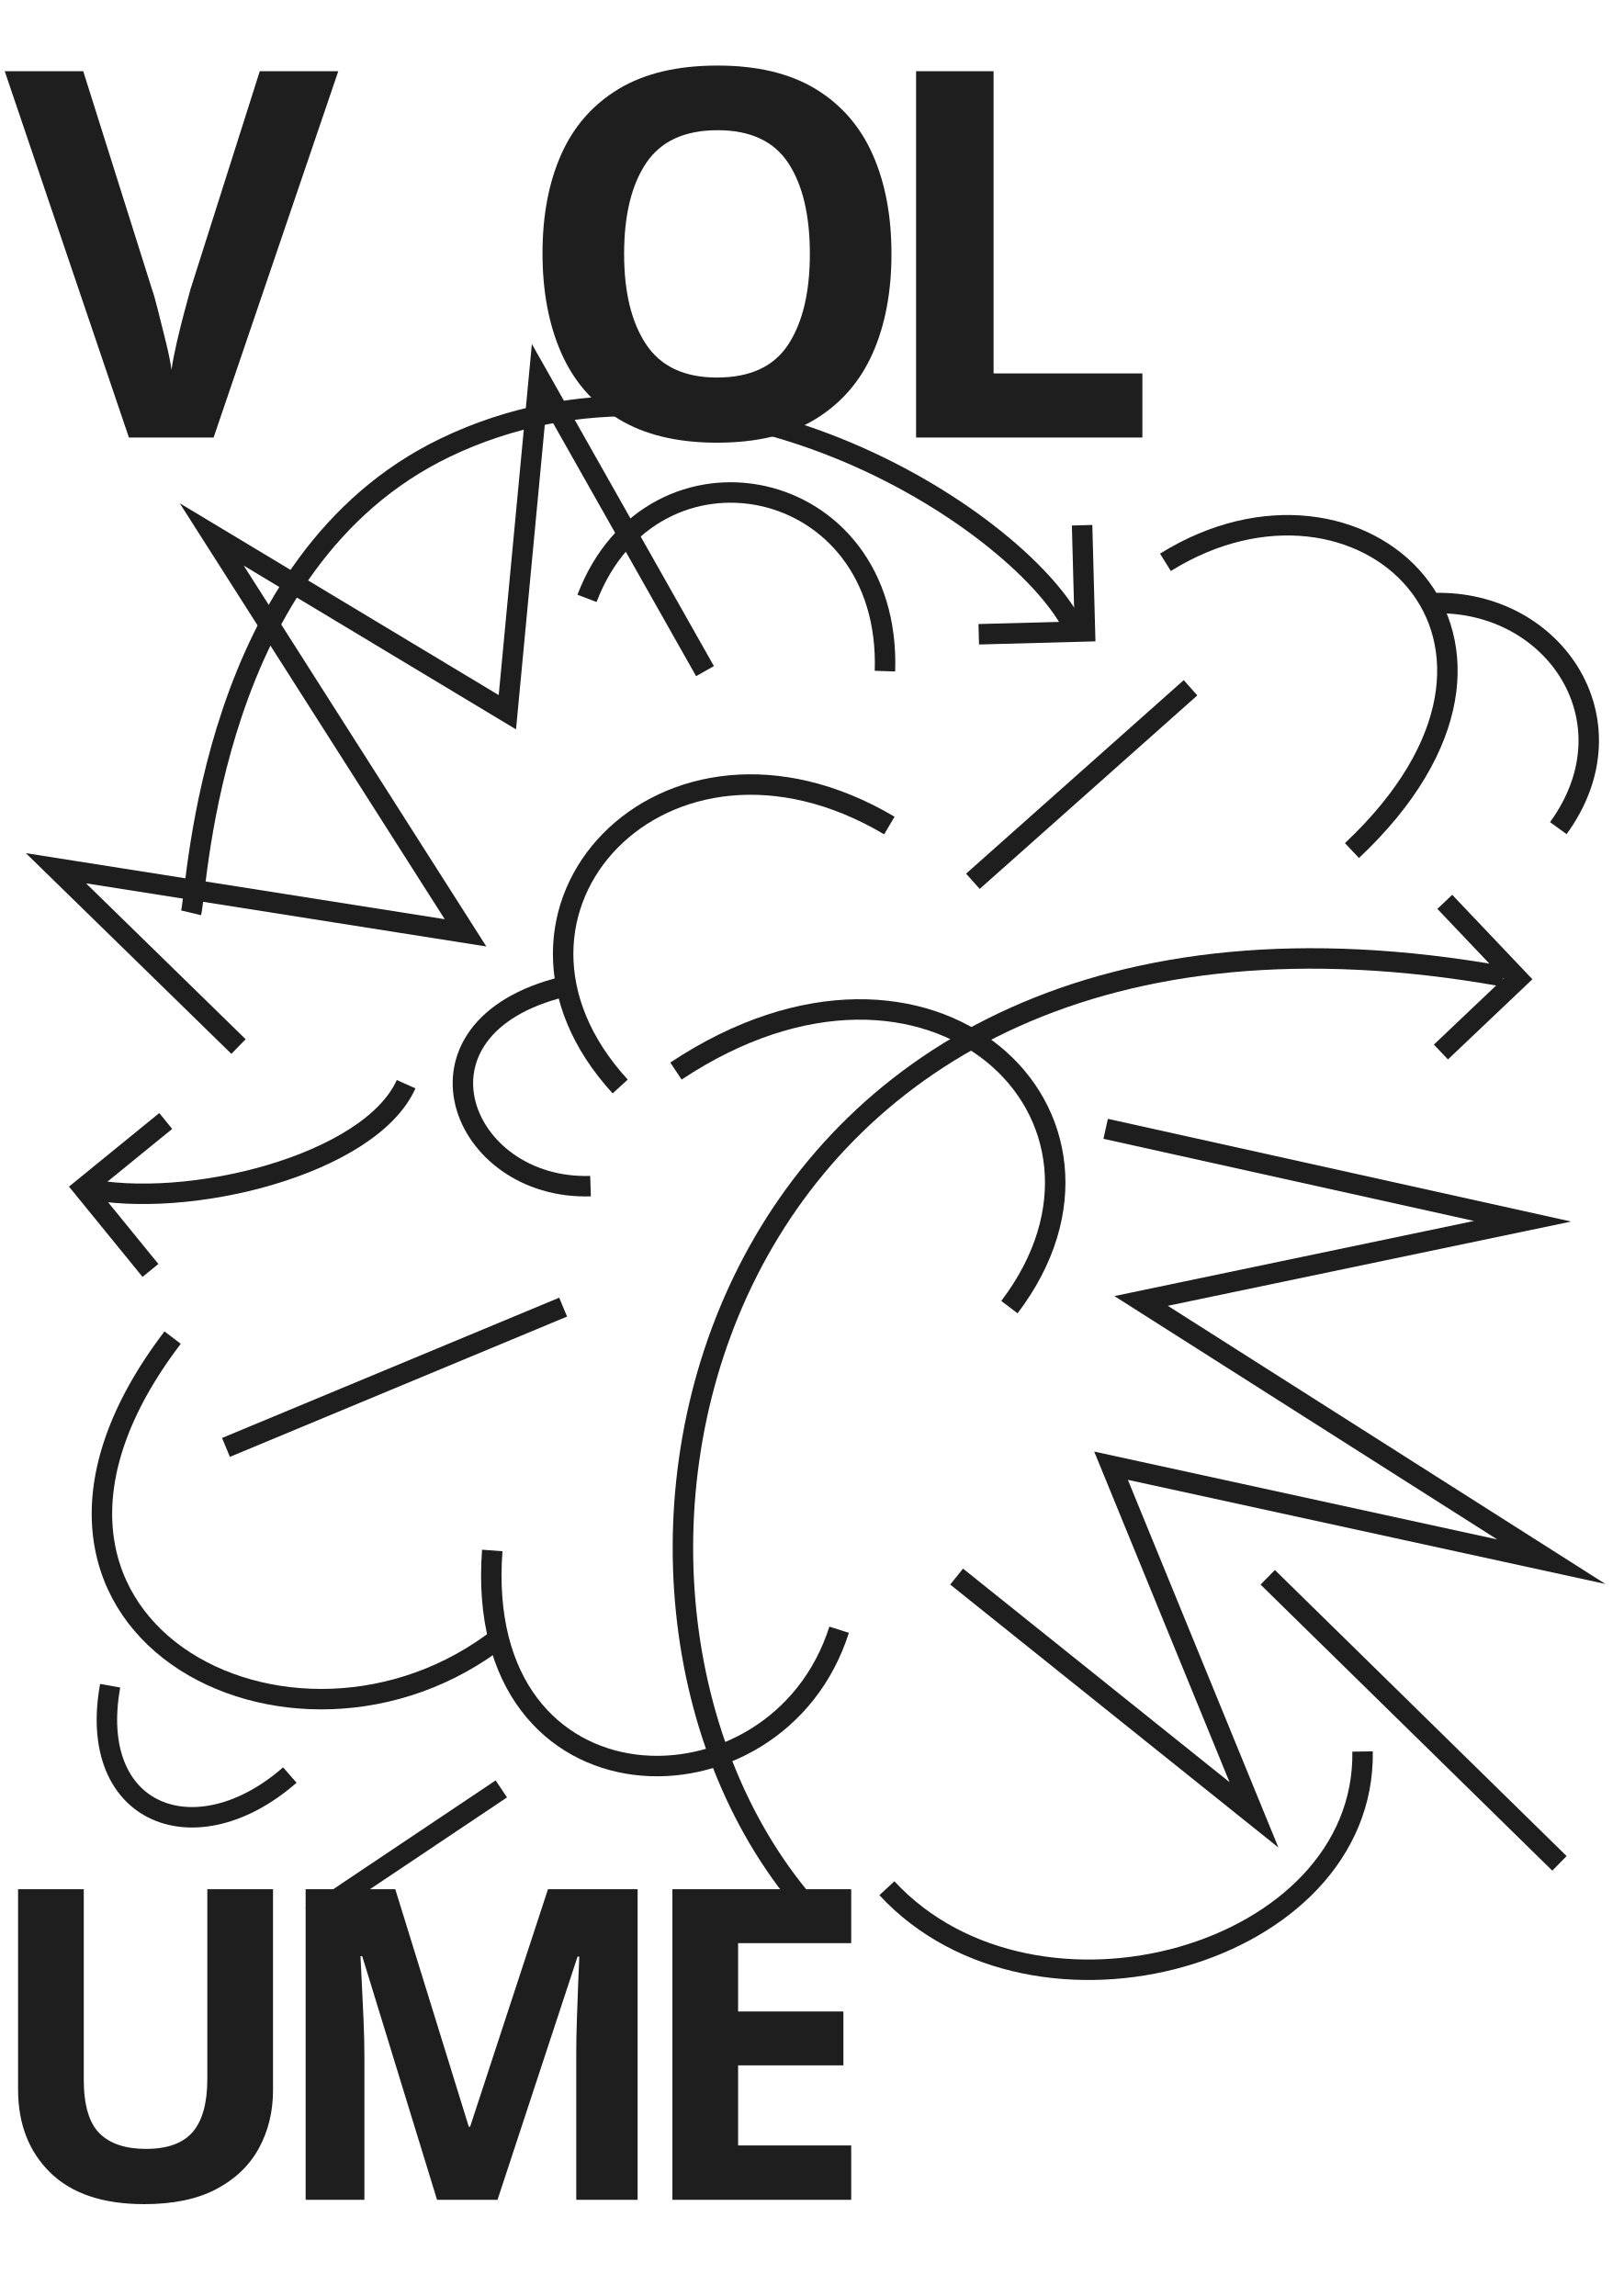
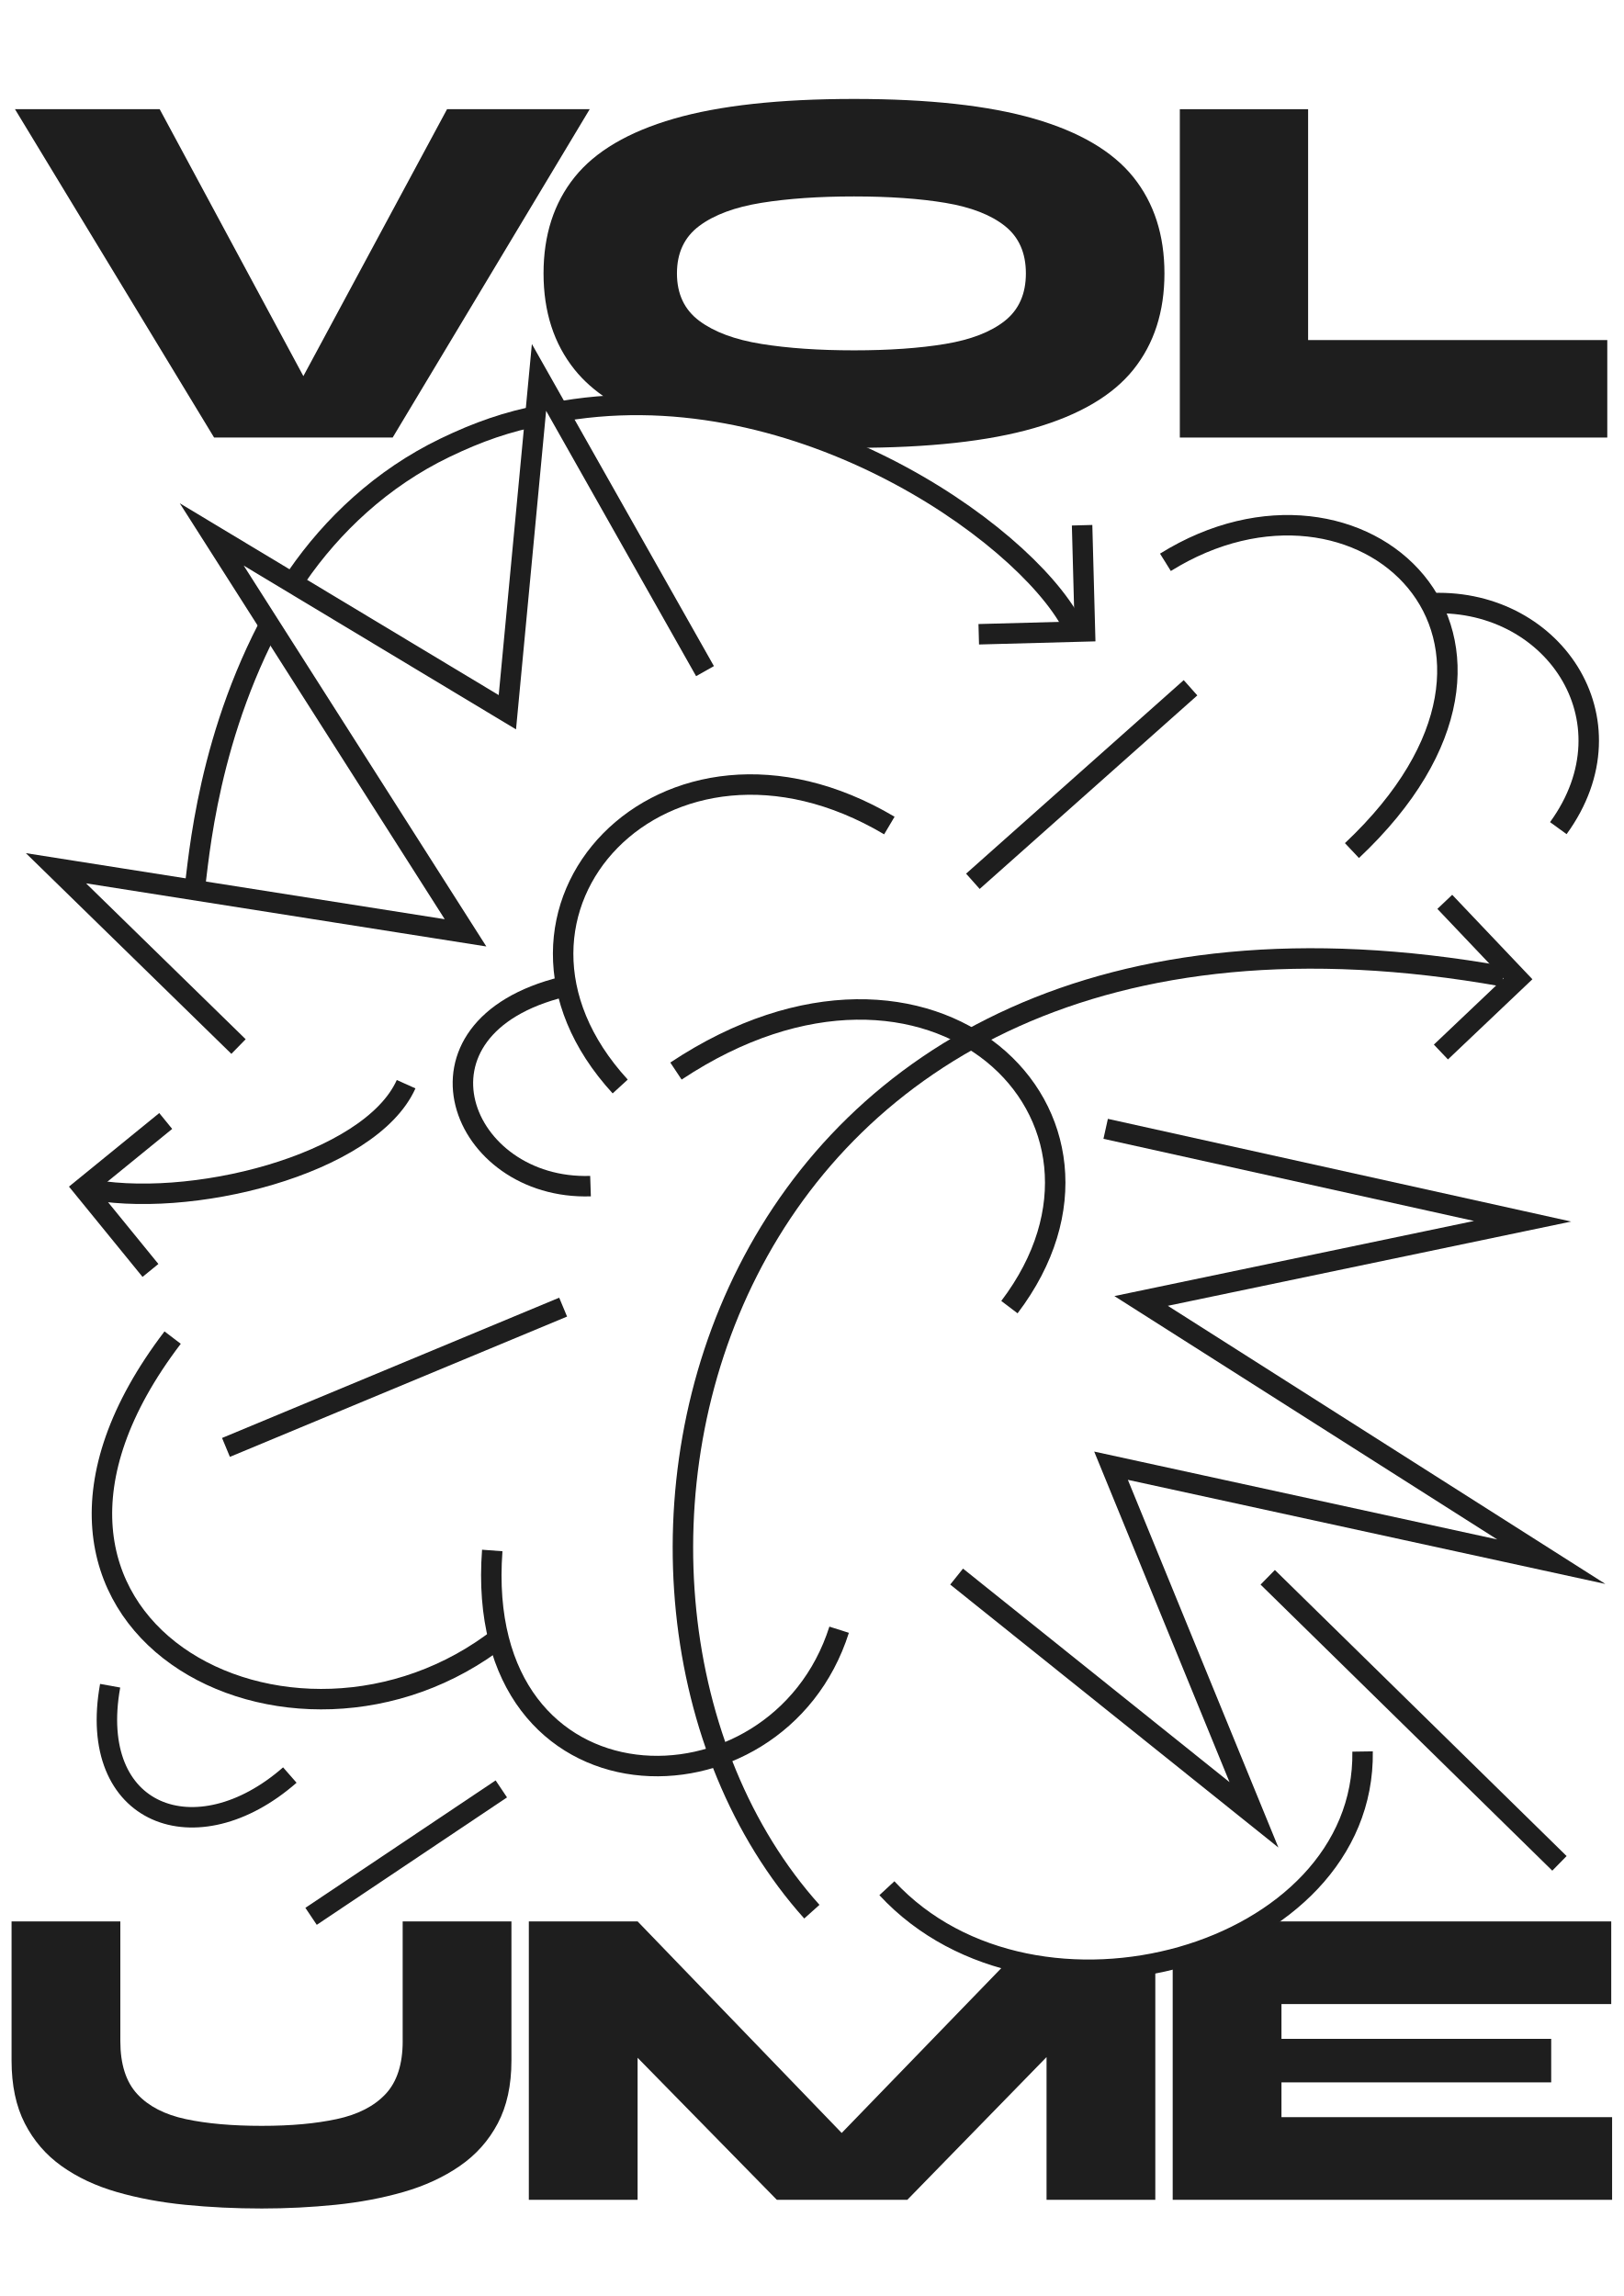
<svg xmlns="http://www.w3.org/2000/svg" id="Poster" viewBox="0 0 1190.55 1683.78">
  <defs>
    <style>
      .cls-1 {
        fill: none;
        stroke: #1e1e1e;
        stroke-miterlimit: 10;
        stroke-width: 15px;
      }

      .cls-2 {
-         font-size: 376.26px;
-       }
- 
-       .cls-2, .cls-3 {
        fill: #1e1e1e;
-         font-family: Syne-ExtraBold, Syne;
-         font-weight: 700;
-       }
- 
-       .cls-4 {
-         letter-spacing: -.17em;
-       }
- 
-       .cls-3 {
-         font-size: 319px;
-         letter-spacing: -.1em;
-       }
- 
-       .cls-5 {
-         letter-spacing: -.1em;
+         stroke-width: 0px;
      }
    </style>
  </defs>
  <g id="Poster_var1">
-     <text class="cls-3" transform="translate(-13.86 1613.23)">
-       <tspan x="0" y="0">UME</tspan>
-     </text>
-     <text class="cls-2" transform="translate(3.47 320.88)">
-       <tspan class="cls-4" x="0" y="0">V</tspan>
-       <tspan class="cls-5" x="372.49" y="0">OL</tspan>
-     </text>
+     <g>
+       <path class="cls-2" d="M295.25,1496.8v-87.72h79.75v102.08c0,18.08-3.35,33.45-10.05,46.09-6.7,12.66-16,23.08-27.91,31.26-11.91,8.19-25.63,14.51-41.15,18.98-15.53,4.47-32.17,7.6-49.92,9.41-17.76,1.8-35.78,2.71-54.07,2.71-19.35,0-38.07-.91-56.14-2.71-18.08-1.81-34.83-4.95-50.24-9.41-15.42-4.47-28.87-10.79-40.35-18.98-11.48-8.18-20.47-18.61-26.96-31.26-6.49-12.65-9.73-28.02-9.73-46.09v-102.08h79.75v87.72c0,17.02,4.15,29.99,12.44,38.92,8.29,8.93,20.15,15.05,35.57,18.34,15.42,3.3,33.97,4.94,55.67,4.94s39.34-1.64,54.87-4.94c15.52-3.29,27.48-9.41,35.89-18.34,8.4-8.93,12.6-21.9,12.6-38.92Z" />
+       <path class="cls-2" d="M847.11,1443.25v169.98h-79.75v-139.08l23.93,9.89-126,129.19h-95.7l-126.32-128.88,24.24-9.89v138.76h-79.75v-204.16h79.75l173.53,179.91h-47.85l143.32-148.04" />
+       <path class="cls-2" d="M916.51,1409.07h264.9v60.61h-241.8v25.52h197.78v31.9h-197.78v25.52h242.44v60.61h-322.19v-171.75" />
+     </g>
+     <g>
+       <path class="cls-2" d="M156.98,320.88L10.99,80.08h106.1l124.54,231.4h-38.38l124.54-231.4h104.6l-144.48,240.8h-130.94Z" />
+       <path class="cls-2" d="M626.17,328.41c-3.86,0-7.67-.02-11.42-.07-49.43-.63,15.4-5.91-83.9-23.97-19.4-3.53-71.69-2.9-84.77-11.37-9.96-6.45-18.22-13.77-24.78-21.96-15.18-18.94-22.76-42.45-22.76-70.55s7.58-51.61,22.76-70.55c15.17-18.94,39.44-33.23,72.81-42.89,33.36-9.65,77.38-14.49,132.07-14.49s98.7,4.83,132.07,14.49c33.36,9.66,57.62,23.96,72.8,42.89,15.17,18.94,22.76,42.46,22.76,70.55s-7.59,51.61-22.76,70.55c-15.18,18.94-39.45,33.24-72.8,42.89-33.36,9.65-77.38,14.49-132.07,14.49ZM626.17,256.92c25.83,0,48.16-1.56,66.97-4.7,18.81-3.13,33.36-8.78,43.64-16.93,10.28-8.15,15.43-19.75,15.43-34.8s-5.14-26.65-15.43-34.8c-10.29-8.15-24.83-13.79-43.64-16.93-18.81-3.13-41.14-4.7-66.97-4.7s-48.48,1.57-67.91,4.7c-19.44,3.14-34.62,8.78-45.53,16.93-10.91,8.15-16.37,19.75-16.37,34.8s5.46,26.66,16.37,34.8c10.91,8.15,26.09,13.8,45.53,16.93,19.44,3.14,42.08,4.7,67.91,4.7Z" />
+       <path class="cls-2" d="M959.15,80.08v169.31h219.36v71.49h-313.42V80.08h94.06Z" />
+     </g>
    <g>
      <path class="cls-1" d="M454.75,796.78c-117.27-127.99,32.36-289.15,197.36-191.38" />
      <path class="cls-1" d="M740.14,958.59c106.19-139.99-57.02-297.65-244.5-173.12" />
      <path class="cls-1" d="M126.58,980.93c-160.44,210.61,88.98,339.01,241.01,218.98" />
      <path class="cls-1" d="M432.99,869.85c-95.66,3.14-142.28-116.22-19.92-146.2" />
      <path class="cls-1" d="M854.53,412.38c143.24-89.2,301.07,56.65,136.76,211.39" />
      <path class="cls-1" d="M999.09,1284.47c2.25,149.95-239.7,218.01-348.79,100.27" />
-       <path class="cls-1" d="M430.42,438.82c47.87-125.82,223.26-92.13,218.46,53.36" />
      <path class="cls-1" d="M212.51,1301.74c-68.5,59.96-149.04,30.07-131.75-65.51" />
      <path class="cls-1" d="M1046.58,442.51c90.87-5.86,154,85.01,96.03,164.81" />
      <path class="cls-1" d="M615.28,1195.16c-45.4,142.99-269.12,140.32-254.34-58.11" />
      <path class="cls-1" d="M61.12,871.28c76.52,16.54,210.17-17.08,236.66-76.18" />
      <polyline class="cls-1" points="110.32 931.68 61.12 871.28 121.51 822.08" />
      <path class="cls-1" d="M595.28,1401.94c-209.07-233.18-84.72-791.49,506.96-685.92" />
      <polyline class="cls-1" points="1059.37 661.37 1113.01 717.86 1056.52 771.5" />
-       <path class="cls-1" d="M786.07,457.69c-41.38-78.04-264.74-223.42-459.87-129.29-172.22,83.08-181.12,320.14-186.06,341.03" />
+       <path class="cls-1" d="M196.3,460.67c-48.21,93.44-51.23,182.98-54.39,196.35" />
+       <path class="cls-1" d="M397.15,304.36c-25.13,4.87-46.29,12.15-70.94,24.04-46.39,22.38-82.72,56.95-108.52,94.43" />
+       <path class="cls-1" d="M786.07,457.69c-36.15-68.18-206.91-188.56-380.68-154.92" />
      <polyline class="cls-1" points="717.65 465.14 795.52 463.05 793.43 385.18" />
      <polyline class="cls-1" points="701.42 1156.19 919.45 1330.92 814.65 1074.88 1137.48 1145.28 836.7 954.05 1116.42 895.61 810.71 827.83" />
      <line class="cls-1" x1="929.53" y1="1156.71" x2="1143.44" y2="1366.5" />
      <polyline class="cls-1" points="174.89 767.48 41.03 636.73 341.34 684.1 155.25 391.92 372.02 522.32 395.21 276.77 516.94 492.18" />
      <line class="cls-1" x1="872.93" y1="504.38" x2="713.35" y2="646.3" />
      <line class="cls-1" x1="367.59" y1="1311.9" x2="228.09" y2="1405.35" />
      <line class="cls-1" x1="412.91" y1="958.59" x2="165.69" y2="1061.47" />
    </g>
  </g>
</svg>
